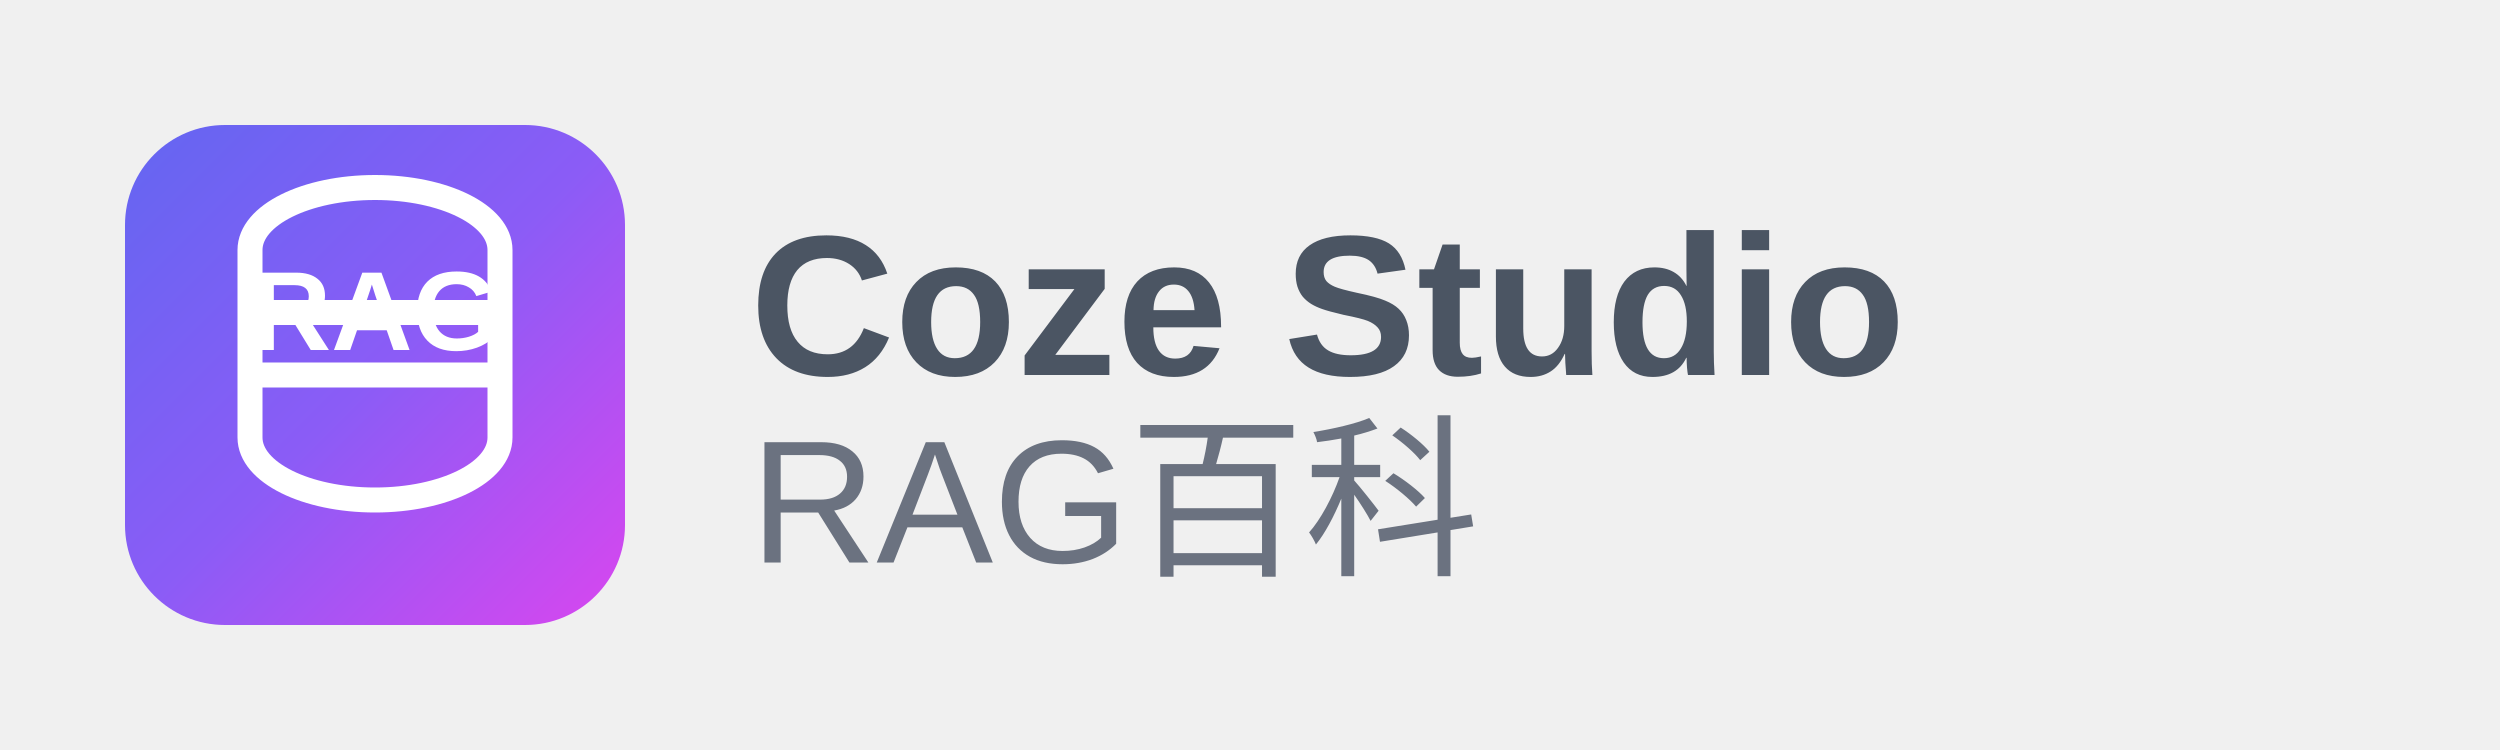
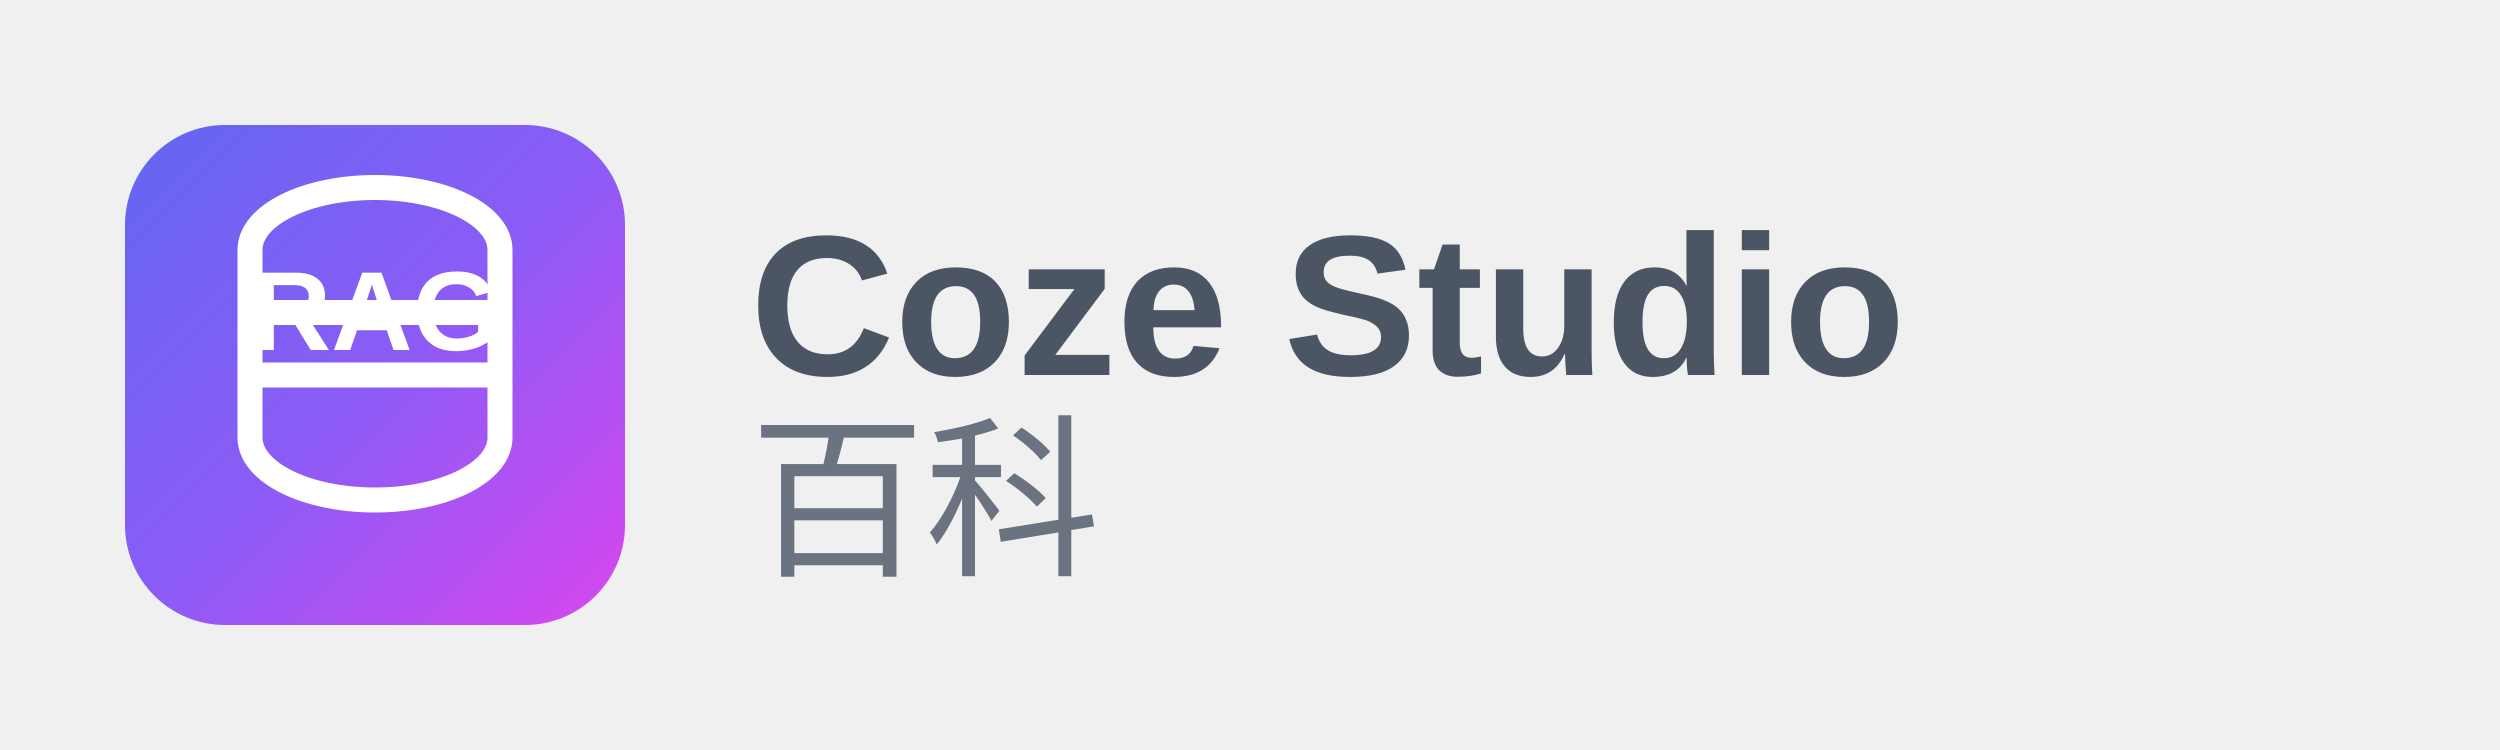
<svg xmlns="http://www.w3.org/2000/svg" width="200" height="60" viewBox="0 0 200 60">
  <defs>
    <linearGradient id="logoGradient" x1="0%" y1="0%" x2="100%" y2="100%">
      <stop offset="0%" stop-color="#6366F1" />
      <stop offset="50%" stop-color="#8B5CF6" />
      <stop offset="100%" stop-color="#D946EF" />
    </linearGradient>
  </defs>
  <rect x="10" y="10" width="40" height="40" rx="8" fill="url(#logoGradient)" />
  <path d="M30 15c-5.5 0-10 2.2-10 5v15c0 2.8 4.5 5 10 5s10-2.2 10-5V20c0-2.8-4.5-5-10-5z" fill="none" stroke="white" stroke-width="2" />
  <path d="M20 25h20" stroke="white" stroke-width="2" />
  <path d="M20 30h20" stroke="white" stroke-width="2" />
  <text x="30" y="28" font-family="Arial, sans-serif" font-size="9" font-weight="bold" text-anchor="middle" fill="white">RAG</text>
  <text x="60" y="30" font-family="Arial, sans-serif" font-size="16" font-weight="bold" fill="#4B5563">Coze Studio</text>
-   <text x="60" y="45" font-family="Arial, sans-serif" font-size="14" fill="#6B7280">RAG百科</text>
+   <text x="60" y="45" font-family="Arial, sans-serif" font-size="14" fill="#6B7280">百科</text>
</svg>
